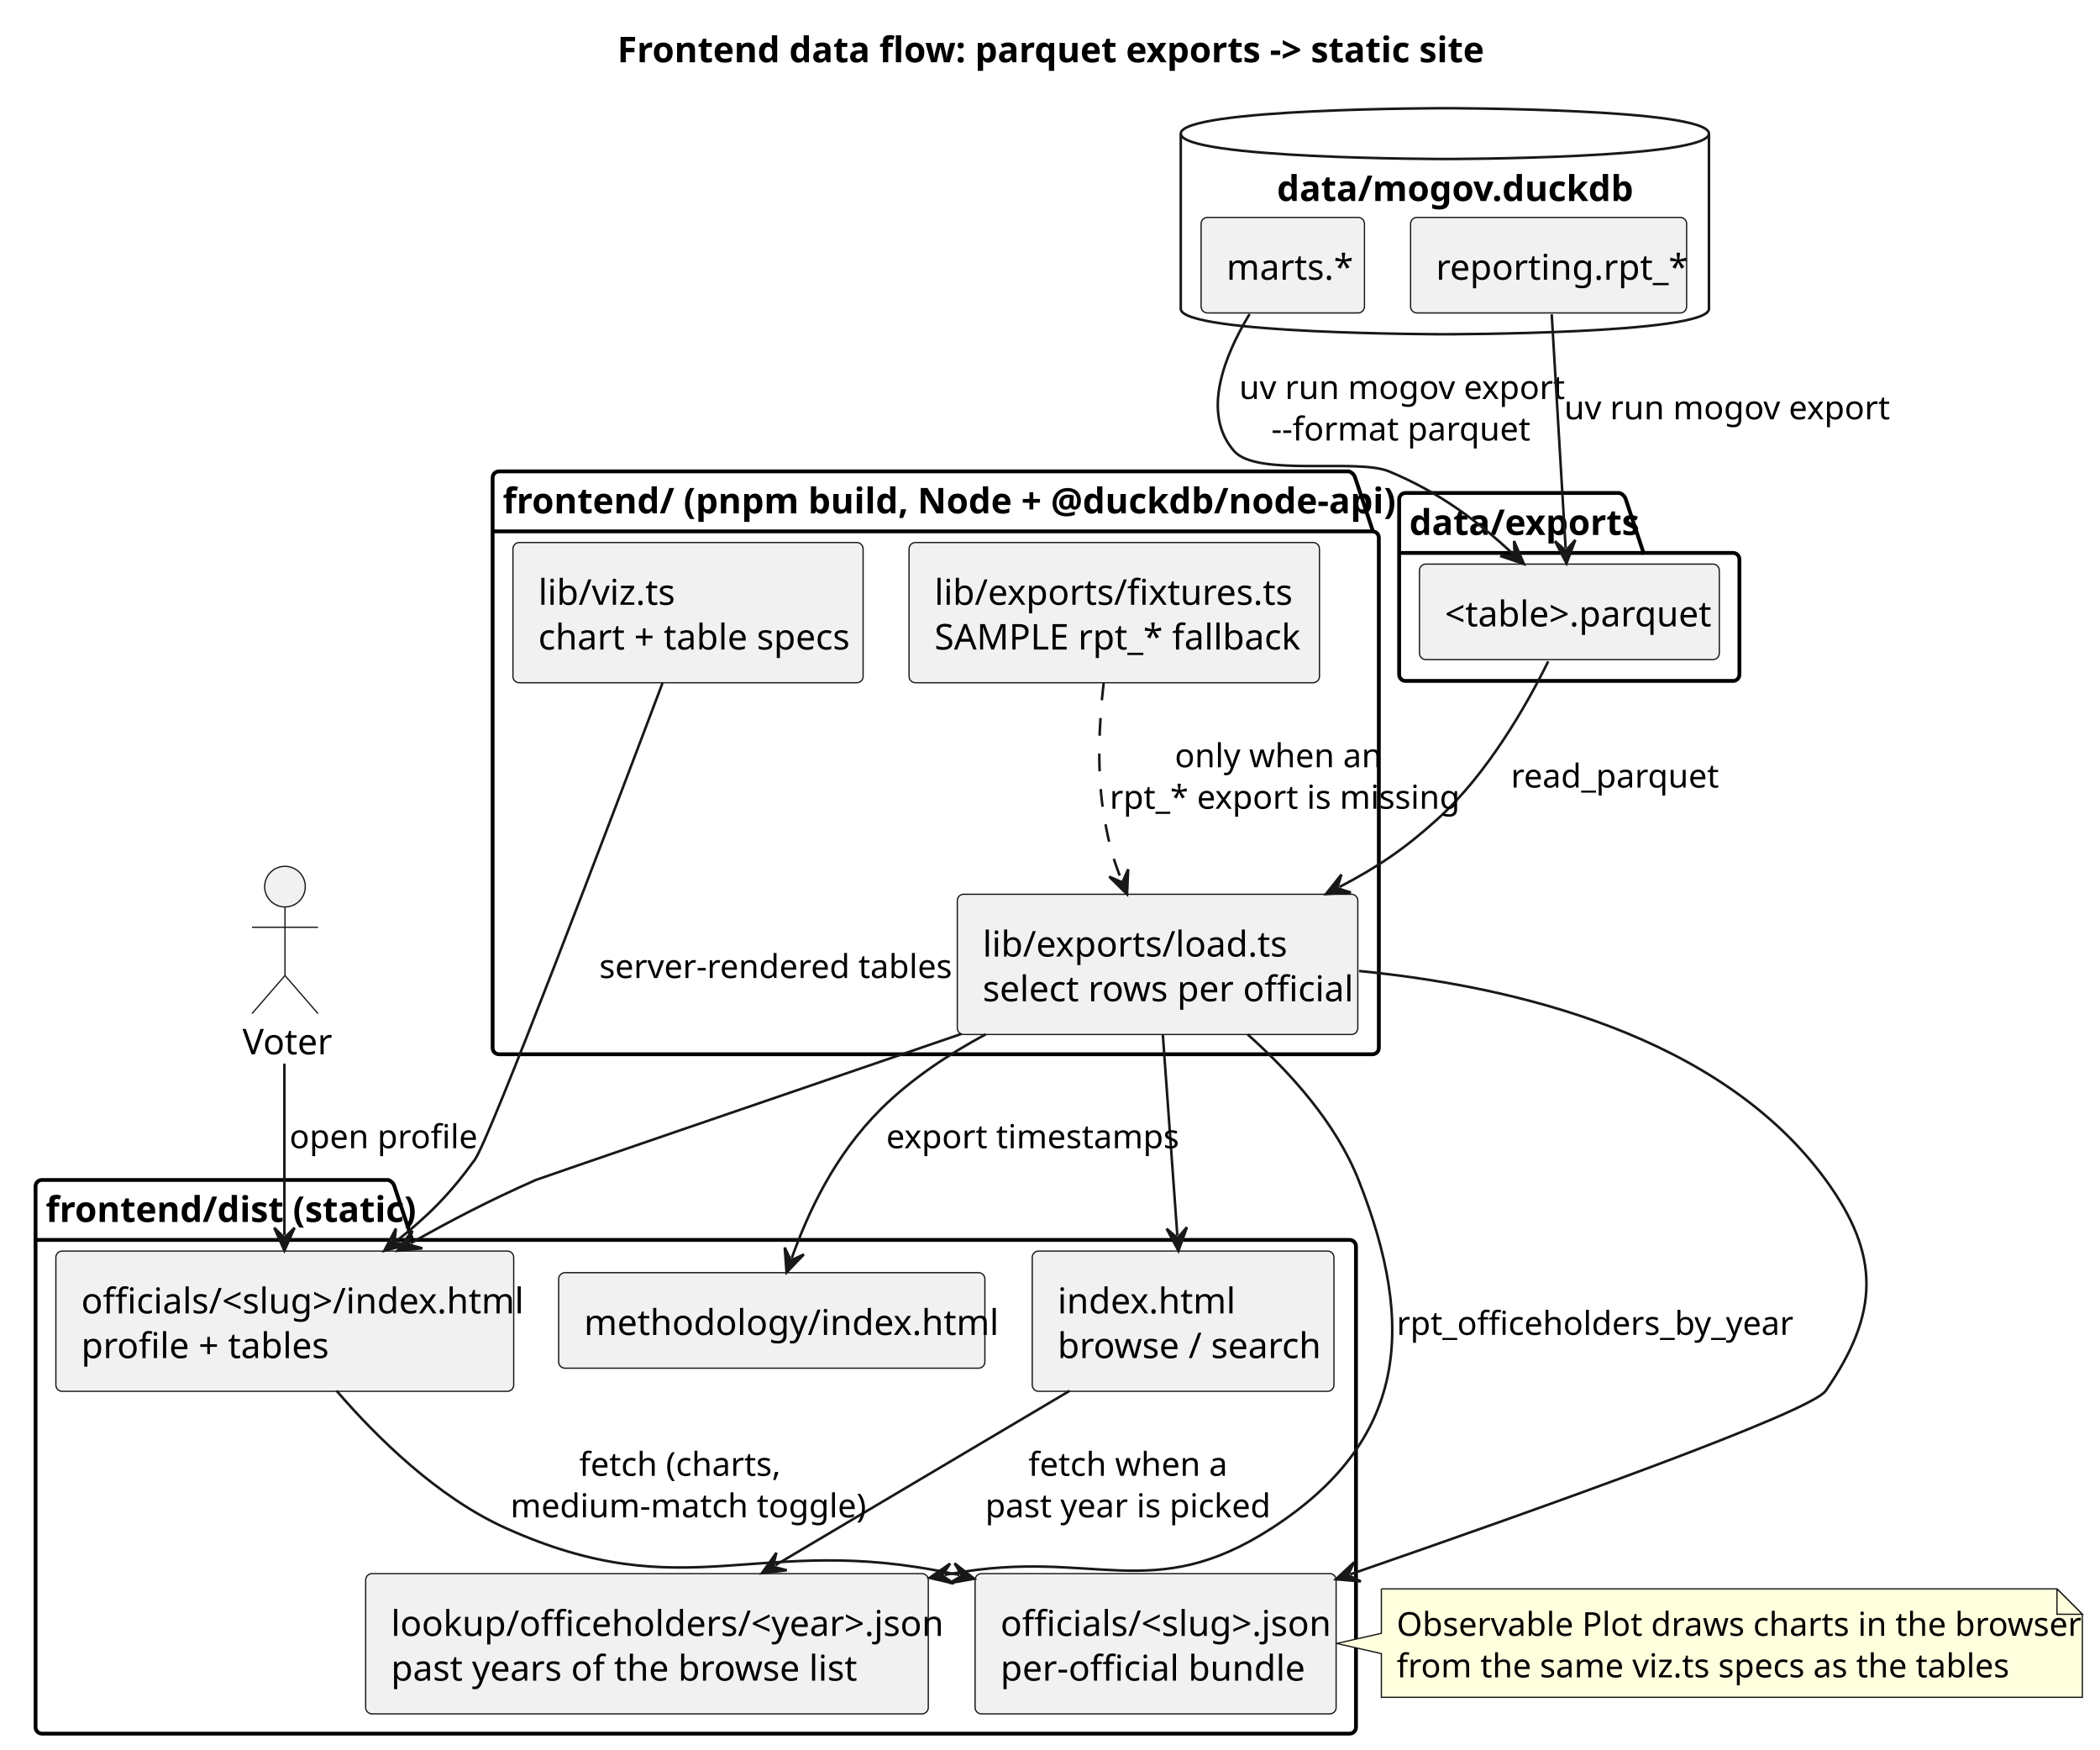
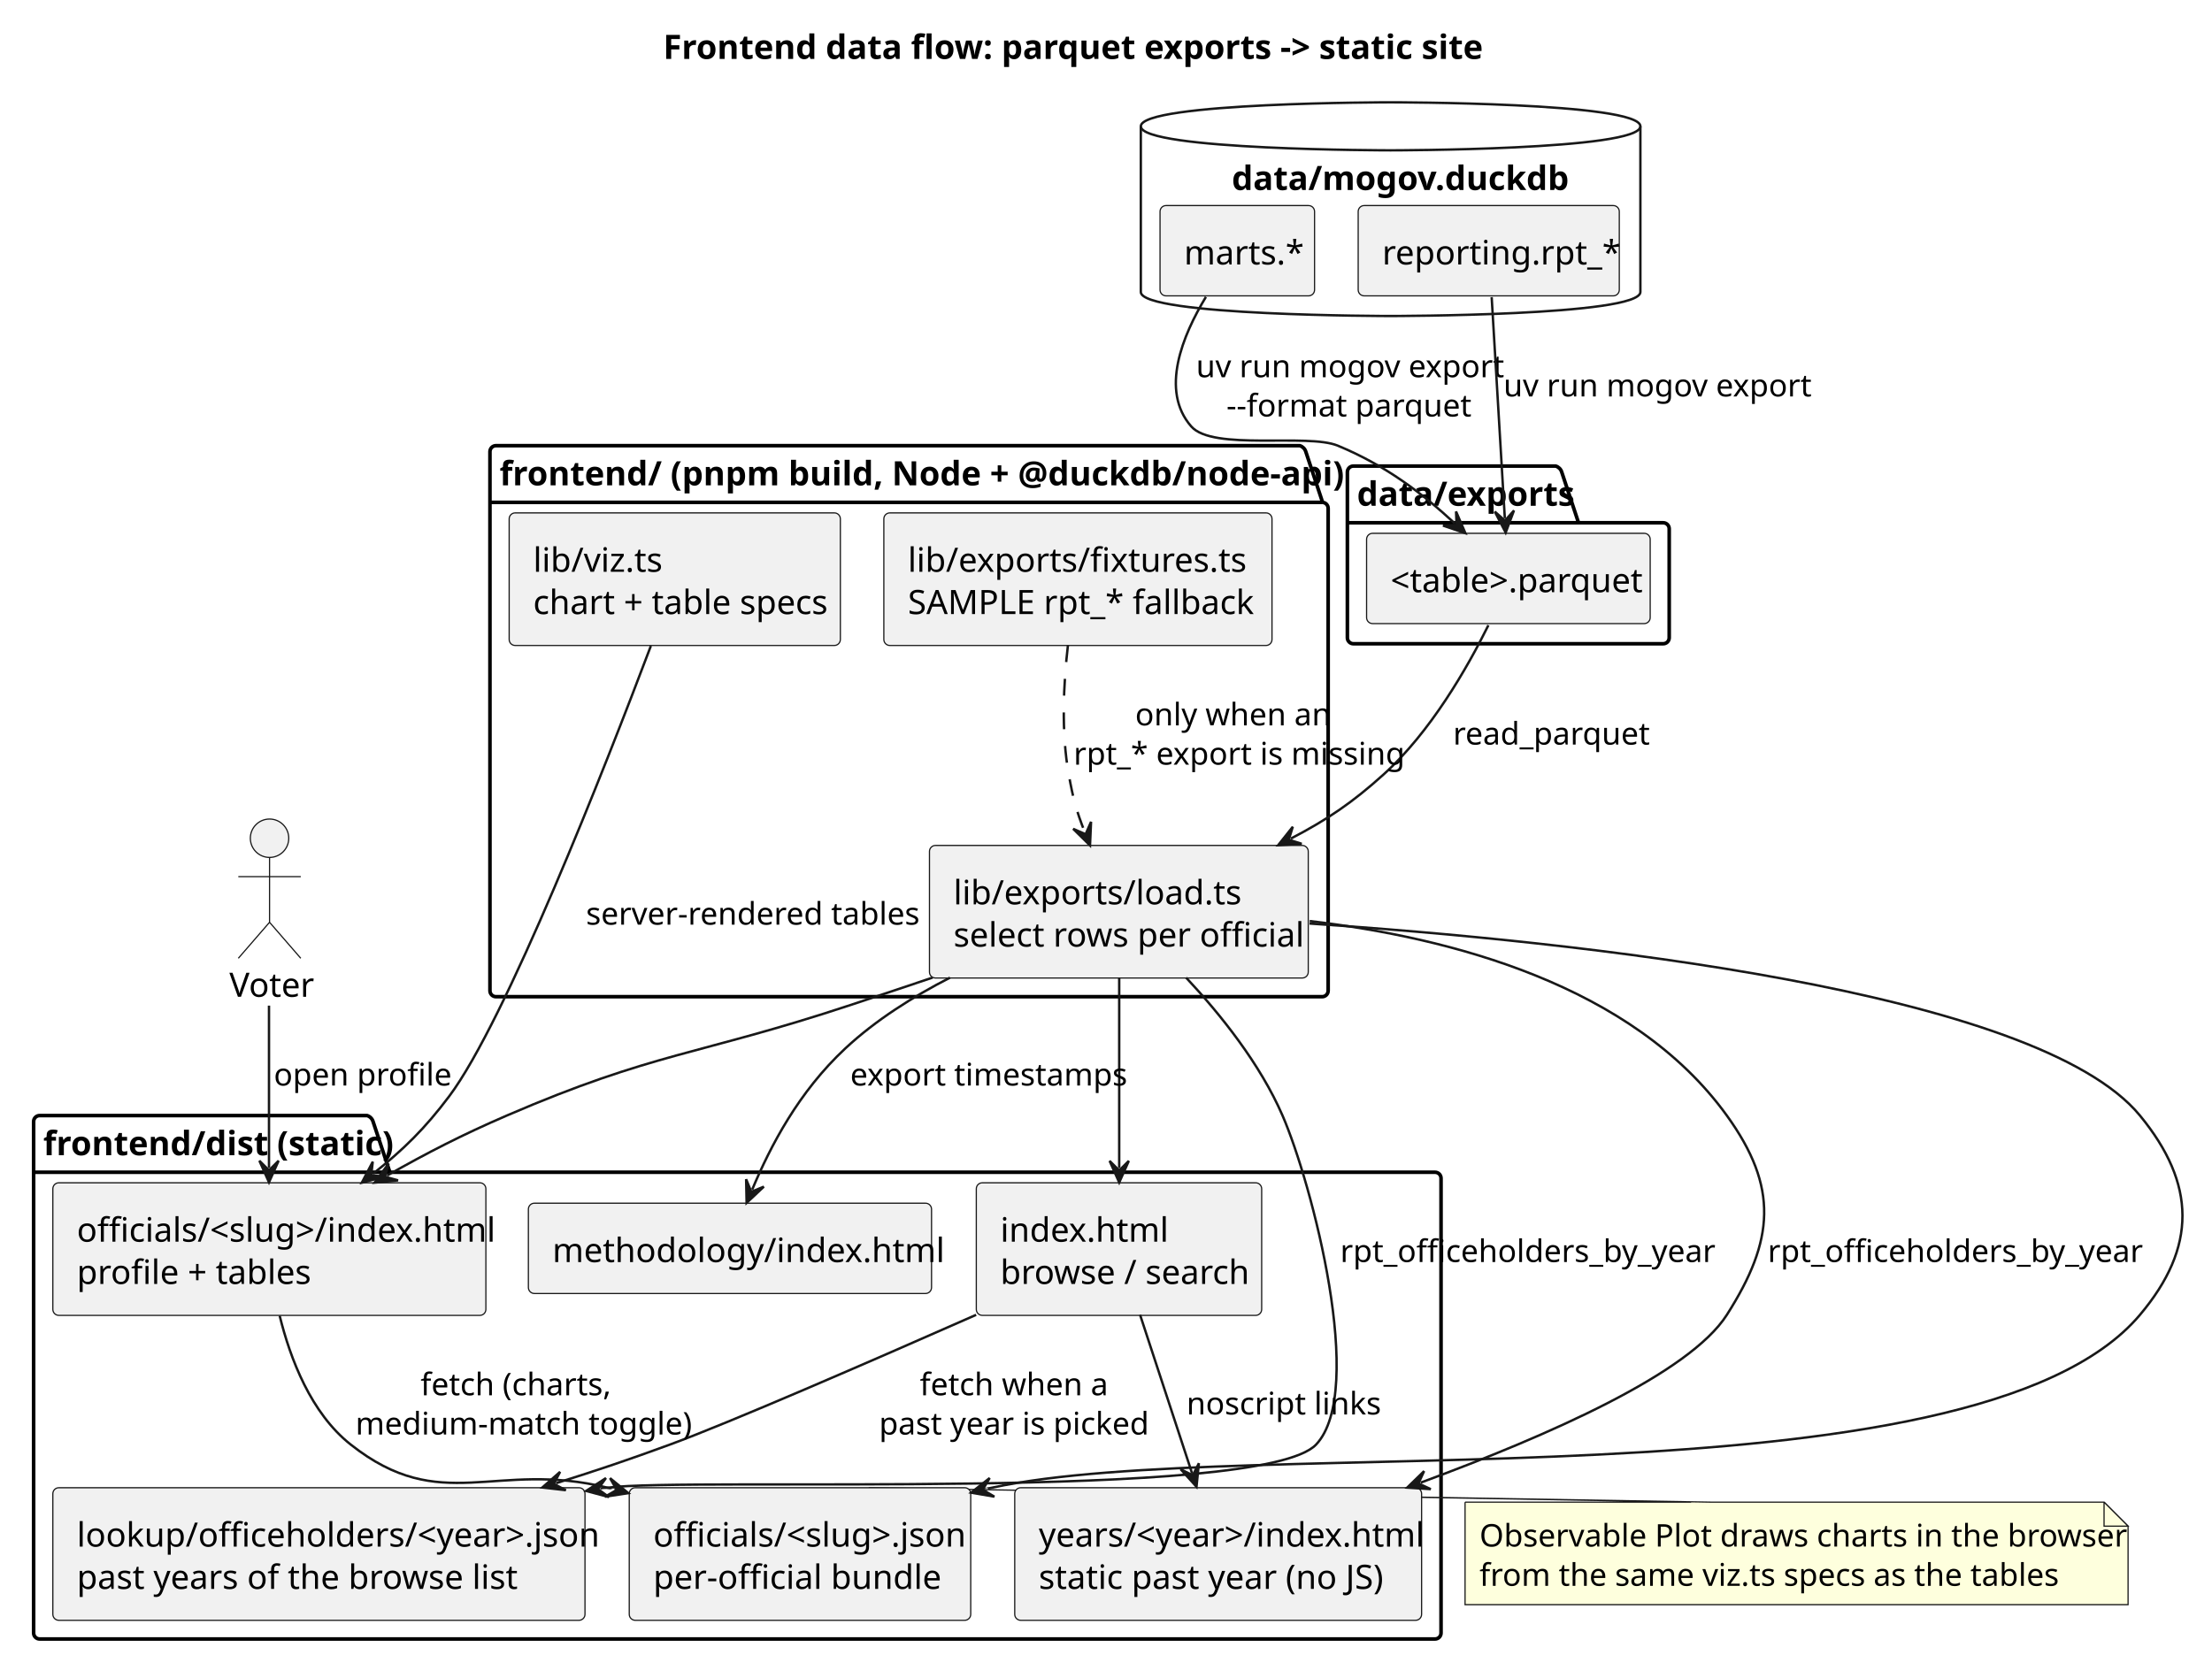
- <svg xmlns="http://www.w3.org/2000/svg" contentStyleType="text/css" height="689px" preserveAspectRatio="none" style="width:827px;height:689px;background:#FFFFFF;" version="1.1" viewBox="0 0 827 689" width="827px" zoomAndPan="magnify">
+ <svg xmlns="http://www.w3.org/2000/svg" contentStyleType="text/css" height="689px" preserveAspectRatio="none" style="width:921px;height:689px;background:#FFFFFF;" version="1.1" viewBox="0 0 921 689" width="921px" zoomAndPan="magnify">
  <defs />
  <g>
-     <text fill="#000000" font-family="sans-serif" font-size="14" font-weight="bold" lengthAdjust="spacing" textLength="324.769" x="243.116" y="24.533">Frontend data flow: parquet exports -&gt; static site</text>
+     <text fill="#000000" font-family="sans-serif" font-size="14" font-weight="bold" lengthAdjust="spacing" textLength="324.769" x="276.116" y="24.533">Frontend data flow: parquet exports -&gt; static site</text>
    <g id="cluster_wh">
-       <path d="M465,52.609 C465,42.609 569,42.609 569,42.609 C569,42.609 673,42.609 673,52.609 L673,121.609 C673,131.609 569,131.609 569,131.609 C569,131.609 465,131.609 465,121.609 L465,52.609 " fill="none" style="stroke:#181818;stroke-width:1.0;" />
-       <path d="M465,52.609 C465,62.609 569,62.609 569,62.609 C569,62.609 673,62.609 673,52.609 " fill="none" style="stroke:#181818;stroke-width:1.0;" />
-       <text fill="#000000" font-family="sans-serif" font-size="14" font-weight="bold" lengthAdjust="spacing" textLength="132.234" x="502.883" y="79.143">data/mogov.duckdb</text>
+       <path d="M475,52.609 C475,42.609 579,42.609 579,42.609 C579,42.609 683,42.609 683,52.609 L683,121.609 C683,131.609 579,131.609 579,131.609 C579,131.609 475,131.609 475,121.609 L475,52.609 " fill="none" style="stroke:#181818;stroke-width:1.0;" />
+       <path d="M475,52.609 C475,62.609 579,62.609 579,62.609 C579,62.609 683,62.609 683,52.609 " fill="none" style="stroke:#181818;stroke-width:1.0;" />
+       <text fill="#000000" font-family="sans-serif" font-size="14" font-weight="bold" lengthAdjust="spacing" textLength="132.234" x="512.883" y="79.143">data/mogov.duckdb</text>
    </g>
    <g id="cluster_exports">
-       <path d="M553.5,194.109 L637.748,194.109 A3.75,3.75 0 0 1 640.248,196.609 L647.248,217.719 L682.5,217.719 A2.5,2.5 0 0 1 685,220.219 L685,265.609 A2.5,2.5 0 0 1 682.5,268.109 L553.5,268.109 A2.5,2.5 0 0 1 551,265.609 L551,196.609 A2.5,2.5 0 0 1 553.5,194.109 " fill="none" style="stroke:#000000;stroke-width:1.5;" />
-       <line style="stroke:#000000;stroke-width:1.5;" x1="551" x2="647.248" y1="217.719" y2="217.719" />
-       <text fill="#000000" font-family="sans-serif" font-size="14" font-weight="bold" lengthAdjust="spacing" textLength="83.248" x="555" y="210.643">data/exports</text>
+       <path d="M563.5,194.109 L647.748,194.109 A3.75,3.75 0 0 1 650.248,196.609 L657.248,217.719 L692.5,217.719 A2.5,2.5 0 0 1 695,220.219 L695,265.609 A2.5,2.5 0 0 1 692.5,268.109 L563.5,268.109 A2.5,2.5 0 0 1 561,265.609 L561,196.609 A2.5,2.5 0 0 1 563.5,194.109 " fill="none" style="stroke:#000000;stroke-width:1.5;" />
+       <line style="stroke:#000000;stroke-width:1.5;" x1="561" x2="657.248" y1="217.719" y2="217.719" />
+       <text fill="#000000" font-family="sans-serif" font-size="14" font-weight="bold" lengthAdjust="spacing" textLength="83.248" x="565" y="210.643">data/exports</text>
    </g>
    <g id="cluster_frontend/ (pnpm build, Node + @duckdb/node-api)">
-       <path d="M196.5,185.609 L531.183,185.609 A3.75,3.75 0 0 1 533.683,188.109 L540.683,209.219 L540.5,209.219 A2.5,2.5 0 0 1 543,211.719 L543,412.609 A2.5,2.5 0 0 1 540.5,415.109 L196.5,415.109 A2.5,2.5 0 0 1 194,412.609 L194,188.109 A2.5,2.5 0 0 1 196.5,185.609 " fill="none" style="stroke:#000000;stroke-width:1.5;" />
-       <line style="stroke:#000000;stroke-width:1.5;" x1="194" x2="540.683" y1="209.219" y2="209.219" />
-       <text fill="#000000" font-family="sans-serif" font-size="14" font-weight="bold" lengthAdjust="spacing" textLength="333.683" x="198" y="202.143">frontend/ (pnpm build, Node + @duckdb/node-api)</text>
+       <path d="M206.5,185.609 L541.183,185.609 A3.75,3.75 0 0 1 543.683,188.109 L550.683,209.219 L550.5,209.219 A2.5,2.5 0 0 1 553,211.719 L553,412.609 A2.5,2.5 0 0 1 550.5,415.109 L206.5,415.109 A2.5,2.5 0 0 1 204,412.609 L204,188.109 A2.5,2.5 0 0 1 206.5,185.609 " fill="none" style="stroke:#000000;stroke-width:1.5;" />
+       <line style="stroke:#000000;stroke-width:1.5;" x1="204" x2="550.683" y1="209.219" y2="209.219" />
+       <text fill="#000000" font-family="sans-serif" font-size="14" font-weight="bold" lengthAdjust="spacing" textLength="333.683" x="208" y="202.143">frontend/ (pnpm build, Node + @duckdb/node-api)</text>
    </g>
    <g id="cluster_dist">
-       <path d="M16.5,464.609 L152.831,464.609 A3.75,3.75 0 0 1 155.331,467.109 L162.331,488.219 L531.5,488.219 A2.5,2.5 0 0 1 534,490.719 L534,680.109 A2.5,2.5 0 0 1 531.5,682.609 L16.5,682.609 A2.5,2.5 0 0 1 14,680.109 L14,467.109 A2.5,2.5 0 0 1 16.5,464.609 " fill="none" style="stroke:#000000;stroke-width:1.5;" />
+       <path d="M16.5,464.609 L152.831,464.609 A3.75,3.75 0 0 1 155.331,467.109 L162.331,488.219 L597.5,488.219 A2.5,2.5 0 0 1 600,490.719 L600,680.109 A2.5,2.5 0 0 1 597.5,682.609 L16.5,682.609 A2.5,2.5 0 0 1 14,680.109 L14,467.109 A2.5,2.5 0 0 1 16.5,464.609 " fill="none" style="stroke:#000000;stroke-width:1.5;" />
      <line style="stroke:#000000;stroke-width:1.5;" x1="14" x2="162.331" y1="488.219" y2="488.219" />
      <text fill="#000000" font-family="sans-serif" font-size="14" font-weight="bold" lengthAdjust="spacing" textLength="135.331" x="18" y="481.143">frontend/dist (static)</text>
    </g>
    <g id="elem_voter">
      <ellipse cx="112.231" cy="349.109" fill="#F1F1F1" rx="8" ry="8" style="stroke:#181818;stroke-width:0.5;" />
      <path d="M112.231,357.109 L112.231,384.109 M99.231,365.109 L125.231,365.109 M112.231,384.109 L99.231,399.109 M112.231,384.109 L125.231,399.109 " fill="none" style="stroke:#181818;stroke-width:0.5;" />
      <text fill="#000000" font-family="sans-serif" font-size="14" lengthAdjust="spacing" textLength="33.462" x="95.5" y="415.143">Voter</text>
    </g>
-     <g id="elem_GMN31">
-       <path d="M544,625.609 L544,643.109 L526.381,647.109 L544,651.109 L544,668.312 A0,0 0 0 0 544,668.312 L820.055,668.312 A0,0 0 0 0 820.055,668.312 L820.055,635.609 L810.055,625.609 L544,625.609 A0,0 0 0 0 544,625.609 " fill="#FEFFDD" style="stroke:#181818;stroke-width:0.5;" />
-       <path d="M810.055,625.609 L810.055,635.609 L820.055,635.609 L810.055,625.609 " fill="#FEFFDD" style="stroke:#181818;stroke-width:0.5;" />
-       <text fill="#000000" font-family="sans-serif" font-size="13" lengthAdjust="spacing" textLength="255.055" x="550" y="644.105">Observable Plot draws charts in the browser</text>
-       <text fill="#000000" font-family="sans-serif" font-size="13" lengthAdjust="spacing" textLength="231.207" x="550" y="660.456">from the same viz.ts specs as the tables</text>
+     <g id="elem_GMN34">
+       <path d="M610,625.609 L610,668.312 A0,0 0 0 0 610,668.312 L886.055,668.312 A0,0 0 0 0 886.055,668.312 L886.055,635.609 L876.055,625.609 L712.145,625.609 L361.706,619.596 L704.145,625.609 L610,625.609 A0,0 0 0 0 610,625.609 " fill="#FEFFDD" style="stroke:#181818;stroke-width:0.5;" />
+       <path d="M876.055,625.609 L876.055,635.609 L886.055,635.609 L876.055,625.609 " fill="#FEFFDD" style="stroke:#181818;stroke-width:0.5;" />
+       <text fill="#000000" font-family="sans-serif" font-size="13" lengthAdjust="spacing" textLength="255.055" x="616" y="644.105">Observable Plot draws charts in the browser</text>
+       <text fill="#000000" font-family="sans-serif" font-size="13" lengthAdjust="spacing" textLength="231.207" x="616" y="660.456">from the same viz.ts specs as the tables</text>
    </g>
    <g id="elem_marts">
-       <rect fill="#F1F1F1" height="37.609" rx="2.5" ry="2.5" style="stroke:#181818;stroke-width:0.5;" width="64.338" x="473" y="85.609" />
-       <text fill="#000000" font-family="sans-serif" font-size="14" lengthAdjust="spacing" textLength="44.338" x="483" y="110.143">marts.*</text>
+       <rect fill="#F1F1F1" height="37.609" rx="2.5" ry="2.5" style="stroke:#181818;stroke-width:0.5;" width="64.338" x="483" y="85.609" />
+       <text fill="#000000" font-family="sans-serif" font-size="14" lengthAdjust="spacing" textLength="44.338" x="493" y="110.143">marts.*</text>
    </g>
    <g id="elem_rpt">
-       <rect fill="#F1F1F1" height="37.609" rx="2.5" ry="2.5" style="stroke:#181818;stroke-width:0.5;" width="108.717" x="555.5" y="85.609" />
-       <text fill="#000000" font-family="sans-serif" font-size="14" lengthAdjust="spacing" textLength="88.717" x="565.5" y="110.143">reporting.rpt_*</text>
+       <rect fill="#F1F1F1" height="37.609" rx="2.5" ry="2.5" style="stroke:#181818;stroke-width:0.5;" width="108.717" x="565.5" y="85.609" />
+       <text fill="#000000" font-family="sans-serif" font-size="14" lengthAdjust="spacing" textLength="88.717" x="575.5" y="110.143">reporting.rpt_*</text>
    </g>
    <g id="elem_pq">
-       <rect fill="#F1F1F1" height="37.609" rx="2.5" ry="2.5" style="stroke:#181818;stroke-width:0.5;" width="118.082" x="559" y="222.109" />
-       <text fill="#000000" font-family="sans-serif" font-size="14" lengthAdjust="spacing" textLength="98.082" x="569" y="246.643">&lt;table&gt;.parquet</text>
+       <rect fill="#F1F1F1" height="37.609" rx="2.5" ry="2.5" style="stroke:#181818;stroke-width:0.5;" width="118.082" x="569" y="222.109" />
+       <text fill="#000000" font-family="sans-serif" font-size="14" lengthAdjust="spacing" textLength="98.082" x="579" y="246.643">&lt;table&gt;.parquet</text>
    </g>
    <g id="elem_load">
-       <rect fill="#F1F1F1" height="55.219" rx="2.5" ry="2.5" style="stroke:#181818;stroke-width:0.5;" width="157.717" x="377" y="352.109" />
-       <text fill="#000000" font-family="sans-serif" font-size="14" lengthAdjust="spacing" textLength="108.944" x="387" y="376.643">lib/exports/load.ts</text>
-       <text fill="#000000" font-family="sans-serif" font-size="14" lengthAdjust="spacing" textLength="137.717" x="387" y="394.252">select rows per official</text>
+       <rect fill="#F1F1F1" height="55.219" rx="2.5" ry="2.5" style="stroke:#181818;stroke-width:0.5;" width="157.717" x="387" y="352.109" />
+       <text fill="#000000" font-family="sans-serif" font-size="14" lengthAdjust="spacing" textLength="108.944" x="397" y="376.643">lib/exports/load.ts</text>
+       <text fill="#000000" font-family="sans-serif" font-size="14" lengthAdjust="spacing" textLength="137.717" x="397" y="394.252">select rows per official</text>
    </g>
    <g id="elem_fixtures">
-       <rect fill="#F1F1F1" height="55.219" rx="2.5" ry="2.5" style="stroke:#181818;stroke-width:0.5;" width="161.62" x="358" y="213.609" />
-       <text fill="#000000" font-family="sans-serif" font-size="14" lengthAdjust="spacing" textLength="127.6" x="368" y="238.143">lib/exports/fixtures.ts</text>
-       <text fill="#000000" font-family="sans-serif" font-size="14" lengthAdjust="spacing" textLength="141.62" x="368" y="255.752">SAMPLE rpt_* fallback</text>
+       <rect fill="#F1F1F1" height="55.219" rx="2.5" ry="2.5" style="stroke:#181818;stroke-width:0.5;" width="161.62" x="368" y="213.609" />
+       <text fill="#000000" font-family="sans-serif" font-size="14" lengthAdjust="spacing" textLength="127.6" x="378" y="238.143">lib/exports/fixtures.ts</text>
+       <text fill="#000000" font-family="sans-serif" font-size="14" lengthAdjust="spacing" textLength="141.62" x="378" y="255.752">SAMPLE rpt_* fallback</text>
    </g>
    <g id="elem_viz">
-       <rect fill="#F1F1F1" height="55.219" rx="2.5" ry="2.5" style="stroke:#181818;stroke-width:0.5;" width="137.899" x="202" y="213.609" />
-       <text fill="#000000" font-family="sans-serif" font-size="14" lengthAdjust="spacing" textLength="49.786" x="212" y="238.143">lib/viz.ts</text>
-       <text fill="#000000" font-family="sans-serif" font-size="14" lengthAdjust="spacing" textLength="117.899" x="212" y="255.752">chart + table specs</text>
+       <rect fill="#F1F1F1" height="55.219" rx="2.5" ry="2.5" style="stroke:#181818;stroke-width:0.5;" width="137.899" x="212" y="213.609" />
+       <text fill="#000000" font-family="sans-serif" font-size="14" lengthAdjust="spacing" textLength="49.786" x="222" y="238.143">lib/viz.ts</text>
+       <text fill="#000000" font-family="sans-serif" font-size="14" lengthAdjust="spacing" textLength="117.899" x="222" y="255.752">chart + table specs</text>
    </g>
    <g id="elem_idx">
      <rect fill="#F1F1F1" height="55.219" rx="2.5" ry="2.5" style="stroke:#181818;stroke-width:0.5;" width="118.82" x="406.5" y="492.609" />
      <text fill="#000000" font-family="sans-serif" font-size="14" lengthAdjust="spacing" textLength="63.807" x="416.5" y="517.143">index.html</text>
      <text fill="#000000" font-family="sans-serif" font-size="14" lengthAdjust="spacing" textLength="98.82" x="416.5" y="534.752">browse / search</text>
    </g>
    <g id="elem_yearjson">
-       <rect fill="#F1F1F1" height="55.219" rx="2.5" ry="2.5" style="stroke:#181818;stroke-width:0.5;" width="221.571" x="144" y="619.609" />
-       <text fill="#000000" font-family="sans-serif" font-size="14" lengthAdjust="spacing" textLength="201.571" x="154" y="644.143">lookup/officeholders/&lt;year&gt;.json</text>
-       <text fill="#000000" font-family="sans-serif" font-size="14" lengthAdjust="spacing" textLength="173.523" x="154" y="661.752">past years of the browse list</text>
+       <rect fill="#F1F1F1" height="55.219" rx="2.5" ry="2.5" style="stroke:#181818;stroke-width:0.5;" width="221.571" x="22" y="619.609" />
+       <text fill="#000000" font-family="sans-serif" font-size="14" lengthAdjust="spacing" textLength="201.571" x="32" y="644.143">lookup/officeholders/&lt;year&gt;.json</text>
+       <text fill="#000000" font-family="sans-serif" font-size="14" lengthAdjust="spacing" textLength="173.523" x="32" y="661.752">past years of the browse list</text>
+     </g>
+     <g id="elem_yearpage">
+       <rect fill="#F1F1F1" height="55.219" rx="2.5" ry="2.5" style="stroke:#181818;stroke-width:0.5;" width="169.406" x="422.5" y="619.609" />
+       <text fill="#000000" font-family="sans-serif" font-size="14" lengthAdjust="spacing" textLength="149.406" x="432.5" y="644.143">years/&lt;year&gt;/index.html</text>
+       <text fill="#000000" font-family="sans-serif" font-size="14" lengthAdjust="spacing" textLength="143.165" x="432.5" y="661.752">static past year (no JS)</text>
    </g>
    <g id="elem_page">
      <rect fill="#F1F1F1" height="55.219" rx="2.5" ry="2.5" style="stroke:#181818;stroke-width:0.5;" width="180.303" x="22" y="492.609" />
      <text fill="#000000" font-family="sans-serif" font-size="14" lengthAdjust="spacing" textLength="160.303" x="32" y="517.143">officials/&lt;slug&gt;/index.html</text>
      <text fill="#000000" font-family="sans-serif" font-size="14" lengthAdjust="spacing" textLength="91.444" x="32" y="534.752">profile + tables</text>
    </g>
    <g id="elem_json">
-       <rect fill="#F1F1F1" height="55.219" rx="2.5" ry="2.5" style="stroke:#181818;stroke-width:0.5;" width="142.179" x="384" y="619.609" />
-       <text fill="#000000" font-family="sans-serif" font-size="14" lengthAdjust="spacing" textLength="122.179" x="394" y="644.143">officials/&lt;slug&gt;.json</text>
-       <text fill="#000000" font-family="sans-serif" font-size="14" lengthAdjust="spacing" textLength="110.51" x="394" y="661.752">per-official bundle</text>
+       <rect fill="#F1F1F1" height="55.219" rx="2.5" ry="2.5" style="stroke:#181818;stroke-width:0.5;" width="142.179" x="262" y="619.609" />
+       <text fill="#000000" font-family="sans-serif" font-size="14" lengthAdjust="spacing" textLength="122.179" x="272" y="644.143">officials/&lt;slug&gt;.json</text>
+       <text fill="#000000" font-family="sans-serif" font-size="14" lengthAdjust="spacing" textLength="110.51" x="272" y="661.752">per-official bundle</text>
    </g>
    <g id="elem_meth">
      <rect fill="#F1F1F1" height="37.609" rx="2.5" ry="2.5" style="stroke:#181818;stroke-width:0.5;" width="167.861" x="220" y="501.109" />
      <text fill="#000000" font-family="sans-serif" font-size="14" lengthAdjust="spacing" textLength="147.861" x="230" y="525.643">methodology/index.html</text>
    </g>
-     <polygon fill="#181818" points="600.145,222.071,596.249,213.025,596.473,218.677,590.82,218.901,600.145,222.071" style="stroke:#181818;stroke-width:1.0;" />
-     <path d="M492.101,123.664 C482.412,139.629 472.869,162.644 486,177.609 C495.017,187.886 534.368,180.38 547,185.609 C567.244,193.991 582.319,205.601 595.738,217.999 " fill="none" style="stroke:#181818;stroke-width:1.0;" />
-     <text fill="#000000" font-family="sans-serif" font-size="13" lengthAdjust="spacing" textLength="118.504" x="488" y="157.105">uv run mogov export</text>
-     <text fill="#000000" font-family="sans-serif" font-size="13" lengthAdjust="spacing" textLength="93.203" x="500.651" y="173.456">--format parquet</text>
-     <polygon fill="#181818" points="616.913,221.828,620.371,212.606,616.616,216.837,612.385,213.081,616.913,221.828" style="stroke:#181818;stroke-width:1.0;" />
-     <path d="M611.079,123.749 C612.606,149.419 615.025,190.091 616.556,215.839 " fill="none" style="stroke:#181818;stroke-width:1.0;" />
-     <text fill="#000000" font-family="sans-serif" font-size="13" lengthAdjust="spacing" textLength="118.504" x="616" y="165.105">uv run mogov export</text>
-     <polygon fill="#181818" points="522.152,352.033,531.981,351.415,526.585,349.719,528.281,344.323,522.152,352.033" style="stroke:#181818;stroke-width:1.0;" />
-     <path d="M609.72,260.39 C600.943,278.126 585.641,304.887 566,322.609 C553.192,334.166 542.882,341.216 527.471,349.257 " fill="none" style="stroke:#181818;stroke-width:1.0;" />
-     <text fill="#000000" font-family="sans-serif" font-size="13" lengthAdjust="spacing" textLength="77.34" x="595" y="310.104">read_parquet</text>
-     <polygon fill="#181818" points="443.84,352.105,444.272,342.266,442.012,347.451,436.826,345.191,443.84,352.105" style="stroke:#181818;stroke-width:1.0;" />
-     <path d="M434.646,268.774 C432.82,284.546 431.779,304.848 435,322.609 C436.797,332.52 438.053,337.375 441.646,346.521 " fill="none" style="stroke:#181818;stroke-width:1.0;stroke-dasharray:7.0,7.0;" />
-     <text fill="#000000" font-family="sans-serif" font-size="13" lengthAdjust="spacing" textLength="76.61" x="462.635" y="302.104">only when an</text>
-     <text fill="#000000" font-family="sans-serif" font-size="13" lengthAdjust="spacing" textLength="127.88" x="437" y="318.456">rpt_* export is missing</text>
-     <polygon fill="#181818" points="464.078,492.487,467.419,483.223,463.718,487.5,459.44,483.799,464.078,492.487" style="stroke:#181818;stroke-width:1.0;" />
-     <path d="M457.928,407.314 C459.699,431.839 461.877,462.003 463.646,486.503 " fill="none" style="stroke:#181818;stroke-width:1.0;" />
-     <polygon fill="#181818" points="366.084,621.269,375.673,623.515,370.996,620.334,374.177,615.656,366.084,621.269" style="stroke:#181818;stroke-width:1.0;" />
-     <path d="M491.291,407.264 C507.937,422.093 526.074,442.09 535,464.609 C558.116,522.931 553.634,567.471 501,601.609 C453.54,632.392 430.658,609.503 375,619.609 C372.061,620.143 374.979,619.575 371.978,620.146 " fill="none" style="stroke:#181818;stroke-width:1.0;" />
-     <text fill="#000000" font-family="sans-serif" font-size="13" lengthAdjust="spacing" textLength="149.589" x="550" y="525.605">rpt_officeholders_by_year</text>
-     <polygon fill="#181818" points="300.046,619.423,309.828,618.277,304.348,616.875,305.751,611.394,300.046,619.423" style="stroke:#181818;stroke-width:1.0;" />
-     <path d="M421.252,547.619 C385.566,568.76 340.973,595.177 305.209,616.365 " fill="none" style="stroke:#181818;stroke-width:1.0;" />
-     <text fill="#000000" font-family="sans-serif" font-size="13" lengthAdjust="spacing" textLength="73.715" x="404.974" y="581.105">fetch when a</text>
-     <text fill="#000000" font-family="sans-serif" font-size="13" lengthAdjust="spacing" textLength="107.663" x="388" y="597.456">past year is picked</text>
-     <polygon fill="#181818" points="156.508,492.466,166.312,491.526,160.863,490.008,162.381,484.559,156.508,492.466" style="stroke:#181818;stroke-width:1.0;" />
-     <path d="M378.579,407.11 C307.176,431.558 212.026,464.155 211,464.609 C192.701,472.71 178.493,480.059 161.734,489.517 " fill="none" style="stroke:#181818;stroke-width:1.0;" />
-     <polygon fill="#181818" points="526.091,621.836,535.904,622.674,530.817,620.202,533.289,615.114,526.091,621.836" style="stroke:#181818;stroke-width:1.0;" />
-     <path d="M535.211,382.319 C596.344,388.328 677.301,407.516 719,464.609 C740.757,494.399 739.977,517.265 719,547.609 C713.184,556.022 607.956,593.524 531.762,619.875 " fill="none" style="stroke:#181818;stroke-width:1.0;" />
-     <polygon fill="#181818" points="309.751,501.032,316.566,493.922,311.446,496.329,309.039,491.209,309.751,501.032" style="stroke:#181818;stroke-width:1.0;" />
-     <path d="M388.259,407.212 C373.485,415.141 358.769,424.91 347,436.609 C328.558,454.943 318.34,477.202 311.785,495.388 " fill="none" style="stroke:#181818;stroke-width:1.0;" />
-     <text fill="#000000" font-family="sans-serif" font-size="13" lengthAdjust="spacing" textLength="106.203" x="349" y="452.104">export timestamps</text>
-     <polygon fill="#181818" points="151.341,492.471,160.876,490.005,155.256,489.361,155.9,483.741,151.341,492.471" style="stroke:#181818;stroke-width:1.0;" />
-     <path d="M260.91,268.915 C239.872,324.656 192.789,448.58 187,456.609 C177.286,470.083 168.716,478.668 156.039,488.739 " fill="none" style="stroke:#181818;stroke-width:1.0;" />
-     <text fill="#000000" font-family="sans-serif" font-size="13" lengthAdjust="spacing" textLength="130.787" x="236" y="385.104">server-rendered tables</text>
+     <polygon fill="#181818" points="610.145,222.071,606.249,213.025,606.473,218.677,600.82,218.901,610.145,222.071" style="stroke:#181818;stroke-width:1.0;" />
+     <path d="M502.101,123.664 C492.412,139.629 482.869,162.644 496,177.609 C505.017,187.886 544.368,180.38 557,185.609 C577.244,193.991 592.319,205.601 605.738,217.999 " fill="none" style="stroke:#181818;stroke-width:1.0;" />
+     <text fill="#000000" font-family="sans-serif" font-size="13" lengthAdjust="spacing" textLength="118.504" x="498" y="157.105">uv run mogov export</text>
+     <text fill="#000000" font-family="sans-serif" font-size="13" lengthAdjust="spacing" textLength="93.203" x="510.651" y="173.456">--format parquet</text>
+     <polygon fill="#181818" points="626.913,221.828,630.371,212.606,626.616,216.837,622.385,213.081,626.913,221.828" style="stroke:#181818;stroke-width:1.0;" />
+     <path d="M621.079,123.749 C622.606,149.419 625.025,190.091 626.556,215.839 " fill="none" style="stroke:#181818;stroke-width:1.0;" />
+     <text fill="#000000" font-family="sans-serif" font-size="13" lengthAdjust="spacing" textLength="118.504" x="626" y="165.105">uv run mogov export</text>
+     <polygon fill="#181818" points="532.152,352.033,541.981,351.415,536.585,349.719,538.281,344.323,532.152,352.033" style="stroke:#181818;stroke-width:1.0;" />
+     <path d="M619.72,260.39 C610.943,278.126 595.641,304.887 576,322.609 C563.192,334.166 552.882,341.216 537.471,349.257 " fill="none" style="stroke:#181818;stroke-width:1.0;" />
+     <text fill="#000000" font-family="sans-serif" font-size="13" lengthAdjust="spacing" textLength="77.34" x="605" y="310.104">read_parquet</text>
+     <polygon fill="#181818" points="453.84,352.105,454.272,342.266,452.012,347.451,446.826,345.191,453.84,352.105" style="stroke:#181818;stroke-width:1.0;" />
+     <path d="M444.646,268.774 C442.82,284.546 441.779,304.848 445,322.609 C446.797,332.52 448.053,337.375 451.646,346.521 " fill="none" style="stroke:#181818;stroke-width:1.0;stroke-dasharray:7.0,7.0;" />
+     <text fill="#000000" font-family="sans-serif" font-size="13" lengthAdjust="spacing" textLength="76.61" x="472.635" y="302.104">only when an</text>
+     <text fill="#000000" font-family="sans-serif" font-size="13" lengthAdjust="spacing" textLength="127.88" x="447" y="318.456">rpt_* export is missing</text>
+     <polygon fill="#181818" points="466,492.487,470,483.487,466,487.487,462,483.487,466,492.487" style="stroke:#181818;stroke-width:1.0;" />
+     <path d="M466,407.314 C466,431.839 466,461.988 466,486.487 " fill="none" style="stroke:#181818;stroke-width:1.0;" />
+     <polygon fill="#181818" points="244.032,620.949,253.547,623.493,248.971,620.168,252.297,615.592,244.032,620.949" style="stroke:#181818;stroke-width:1.0;" />
+     <path d="M493.866,407.182 C508.239,422.56 524.67,443.091 534,464.609 C546.174,492.687 568.97,579.321 548,601.609 C525.498,625.527 285.521,615.055 253,619.609 C250.042,620.024 252.975,619.534 249.959,620.011 " fill="none" style="stroke:#181818;stroke-width:1.0;" />
+     <text fill="#000000" font-family="sans-serif" font-size="13" lengthAdjust="spacing" textLength="149.589" x="558" y="525.605">rpt_officeholders_by_year</text>
+     <polygon fill="#181818" points="225.805,619.511,235.59,620.638,230.577,618.017,233.198,613.004,225.805,619.511" style="stroke:#181818;stroke-width:1.0;" />
+     <path d="M406.432,547.603 C361.432,567.456 303.394,592.673 279,601.609 C261.956,607.854 249.306,612.148 231.531,617.718 " fill="none" style="stroke:#181818;stroke-width:1.0;" />
+     <text fill="#000000" font-family="sans-serif" font-size="13" lengthAdjust="spacing" textLength="73.715" x="382.974" y="581.105">fetch when a</text>
+     <text fill="#000000" font-family="sans-serif" font-size="13" lengthAdjust="spacing" textLength="107.663" x="366" y="597.456">past year is picked</text>
+     <polygon fill="#181818" points="585.893,619.567,595.722,620.199,590.583,617.834,592.948,612.695,585.893,619.567" style="stroke:#181818;stroke-width:1.0;" />
+     <path d="M545.298,383.599 C603.778,390.471 679.729,410.192 719,464.609 C740.587,494.522 738.842,516.511 719,547.609 C703.446,571.986 645.148,597.665 591.521,617.487 " fill="none" style="stroke:#181818;stroke-width:1.0;" />
+     <text fill="#000000" font-family="sans-serif" font-size="13" lengthAdjust="spacing" textLength="149.589" x="736" y="525.605">rpt_officeholders_by_year</text>
+     <polygon fill="#181818" points="498.176,619.207,499.172,609.409,496.618,614.456,491.57,611.902,498.176,619.207" style="stroke:#181818;stroke-width:1.0;" />
+     <path d="M474.695,547.619 C481.606,568.688 489.362,592.335 496.306,613.506 " fill="none" style="stroke:#181818;stroke-width:1.0;" />
+     <text fill="#000000" font-family="sans-serif" font-size="13" lengthAdjust="spacing" textLength="75.137" x="494" y="589.105">noscript links</text>
+     <polygon fill="#181818" points="155.934,492.554,165.736,491.597,160.284,490.089,161.791,484.637,155.934,492.554" style="stroke:#181818;stroke-width:1.0;" />
+     <path d="M388.33,407.139 C376.829,411.016 365.113,414.937 354,418.609 C290.609,439.558 272.303,438.167 211,464.609 C192.444,472.613 178.014,480.041 161.154,489.596 " fill="none" style="stroke:#181818;stroke-width:1.0;" />
+     <polygon fill="#181818" points="404.323,621.66,414.029,623.33,409.17,620.433,412.066,615.574,404.323,621.66" style="stroke:#181818;stroke-width:1.0;" />
+     <path d="M545.23,384.626 C655.905,392.085 848.085,412.382 891,464.609 C914.419,493.111 914.779,519.407 891,547.609 C821.756,629.734 517.949,596.699 413,619.609 C410.141,620.234 413.057,619.449 410.139,620.188 " fill="none" style="stroke:#181818;stroke-width:1.0;" />
+     <polygon fill="#181818" points="310.861,500.973,318.038,494.228,312.8,496.364,310.664,491.126,310.861,500.973" style="stroke:#181818;stroke-width:1.0;" />
+     <path d="M395.549,407.173 C380.08,415.103 364.582,424.883 352,436.609 C332.483,454.799 320.856,477.21 313.188,495.442 " fill="none" style="stroke:#181818;stroke-width:1.0;" />
+     <text fill="#000000" font-family="sans-serif" font-size="13" lengthAdjust="spacing" textLength="106.203" x="354" y="452.104">export timestamps</text>
+     <polygon fill="#181818" points="150.65,492.556,160.185,490.087,154.565,489.445,155.207,483.825,150.65,492.556" style="stroke:#181818;stroke-width:1.0;" />
+     <path d="M271.007,268.989 C252.03,319.256 210.574,425.245 187,456.609 C176.918,470.023 168.115,478.675 155.347,488.823 " fill="none" style="stroke:#181818;stroke-width:1.0;" />
+     <text fill="#000000" font-family="sans-serif" font-size="13" lengthAdjust="spacing" textLength="130.787" x="244" y="385.104">server-rendered tables</text>
    <polygon fill="#181818" points="112,492.423,116,483.423,112,487.423,108,483.423,112,492.423" style="stroke:#181818;stroke-width:1.0;" />
    <path d="M112,418.822 C112,442.202 112,465.533 112,486.423 " fill="none" style="stroke:#181818;stroke-width:1.0;" />
    <text fill="#000000" font-family="sans-serif" font-size="13" lengthAdjust="spacing" textLength="67.939" x="114" y="452.104">open profile</text>
-     <polygon fill="#181818" points="383.684,621.631,375.924,615.566,378.833,620.418,373.982,623.327,383.684,621.631" style="stroke:#181818;stroke-width:1.0;" />
-     <path d="M132.549,547.626 C148.514,566.128 172.37,589.581 199,601.609 C270.659,633.978 298.112,603.149 375,619.609 C377.861,620.222 374.943,619.444 377.863,620.175 " fill="none" style="stroke:#181818;stroke-width:1.0;" />
-     <text fill="#000000" font-family="sans-serif" font-size="13" lengthAdjust="spacing" textLength="75.137" x="228.095" y="581.105">fetch (charts,</text>
-     <text fill="#000000" font-family="sans-serif" font-size="13" lengthAdjust="spacing" textLength="129.327" x="201" y="597.456">medium-match toggle)</text>
+     <polygon fill="#181818" points="261.629,621.866,254.006,615.631,256.807,620.545,251.892,623.346,261.629,621.866" style="stroke:#181818;stroke-width:1.0;" />
+     <path d="M116.447,547.989 C120.855,565.923 129.457,588.532 146,601.609 C183.831,631.515 206.196,607.993 253,619.609 C255.84,620.314 252.938,619.486 255.843,620.281 " fill="none" style="stroke:#181818;stroke-width:1.0;" />
+     <text fill="#000000" font-family="sans-serif" font-size="13" lengthAdjust="spacing" textLength="75.137" x="175.095" y="581.105">fetch (charts,</text>
+     <text fill="#000000" font-family="sans-serif" font-size="13" lengthAdjust="spacing" textLength="129.327" x="148" y="597.456">medium-match toggle)</text>
  </g>
</svg>
